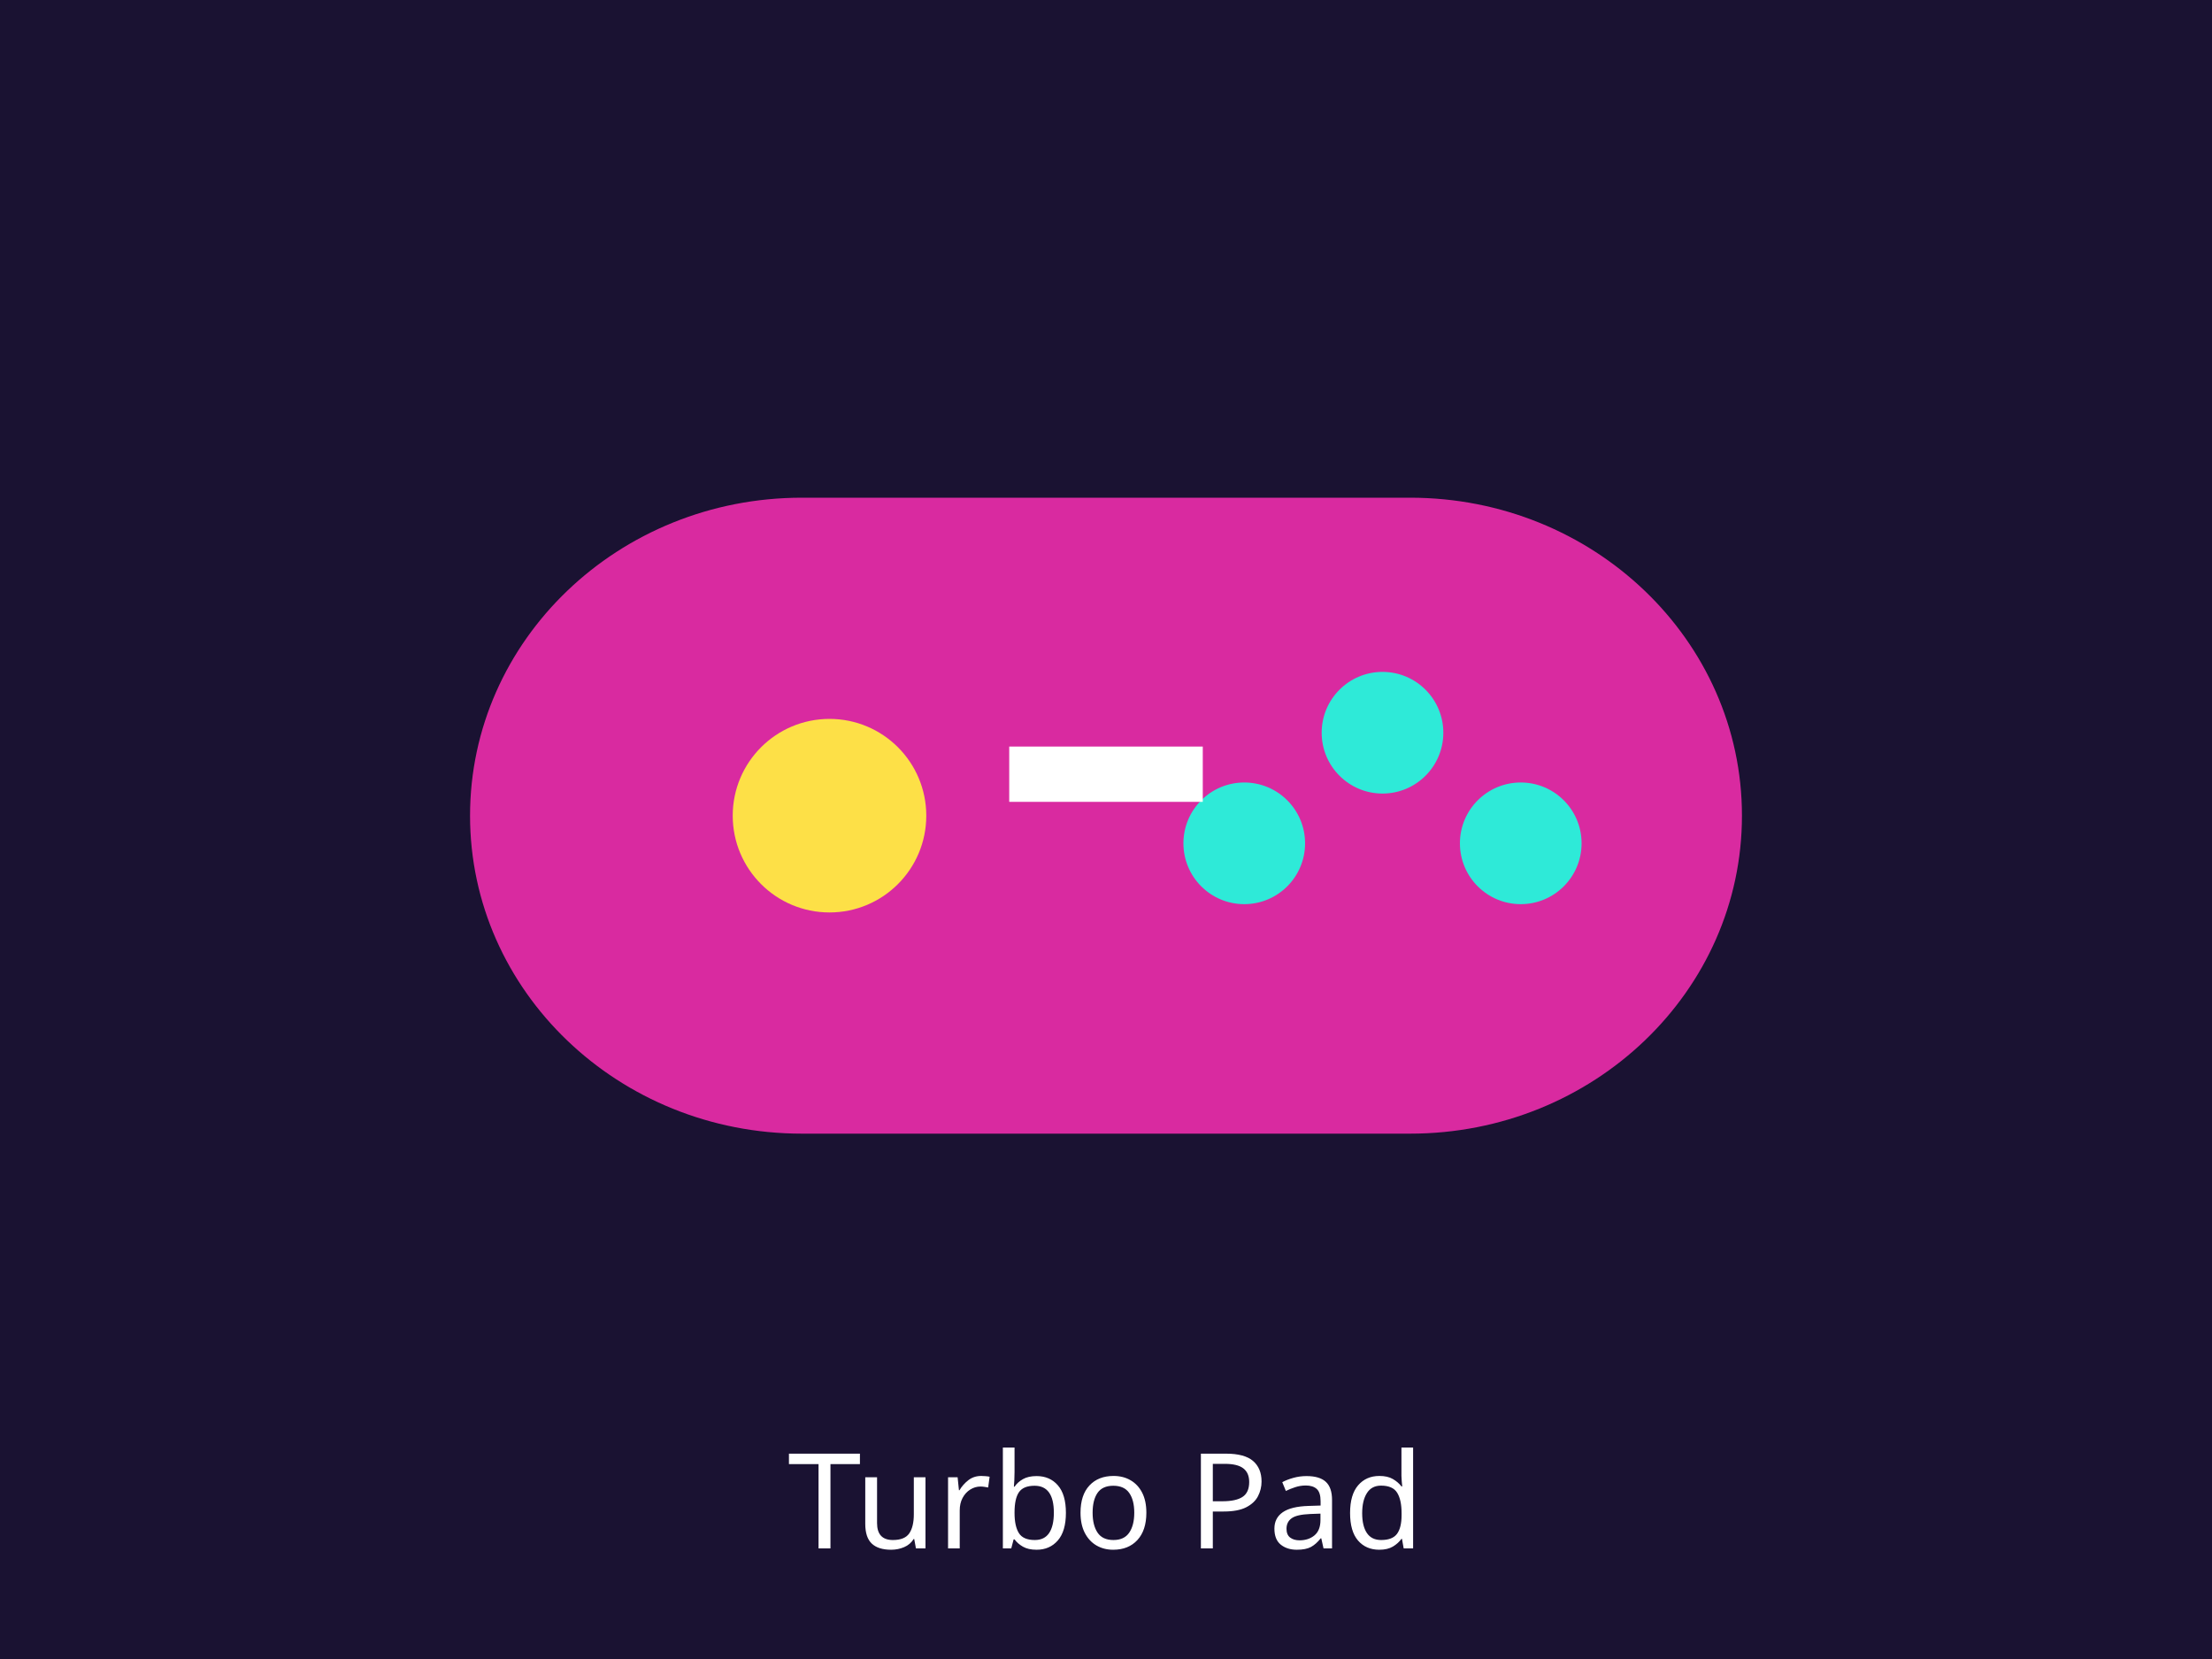
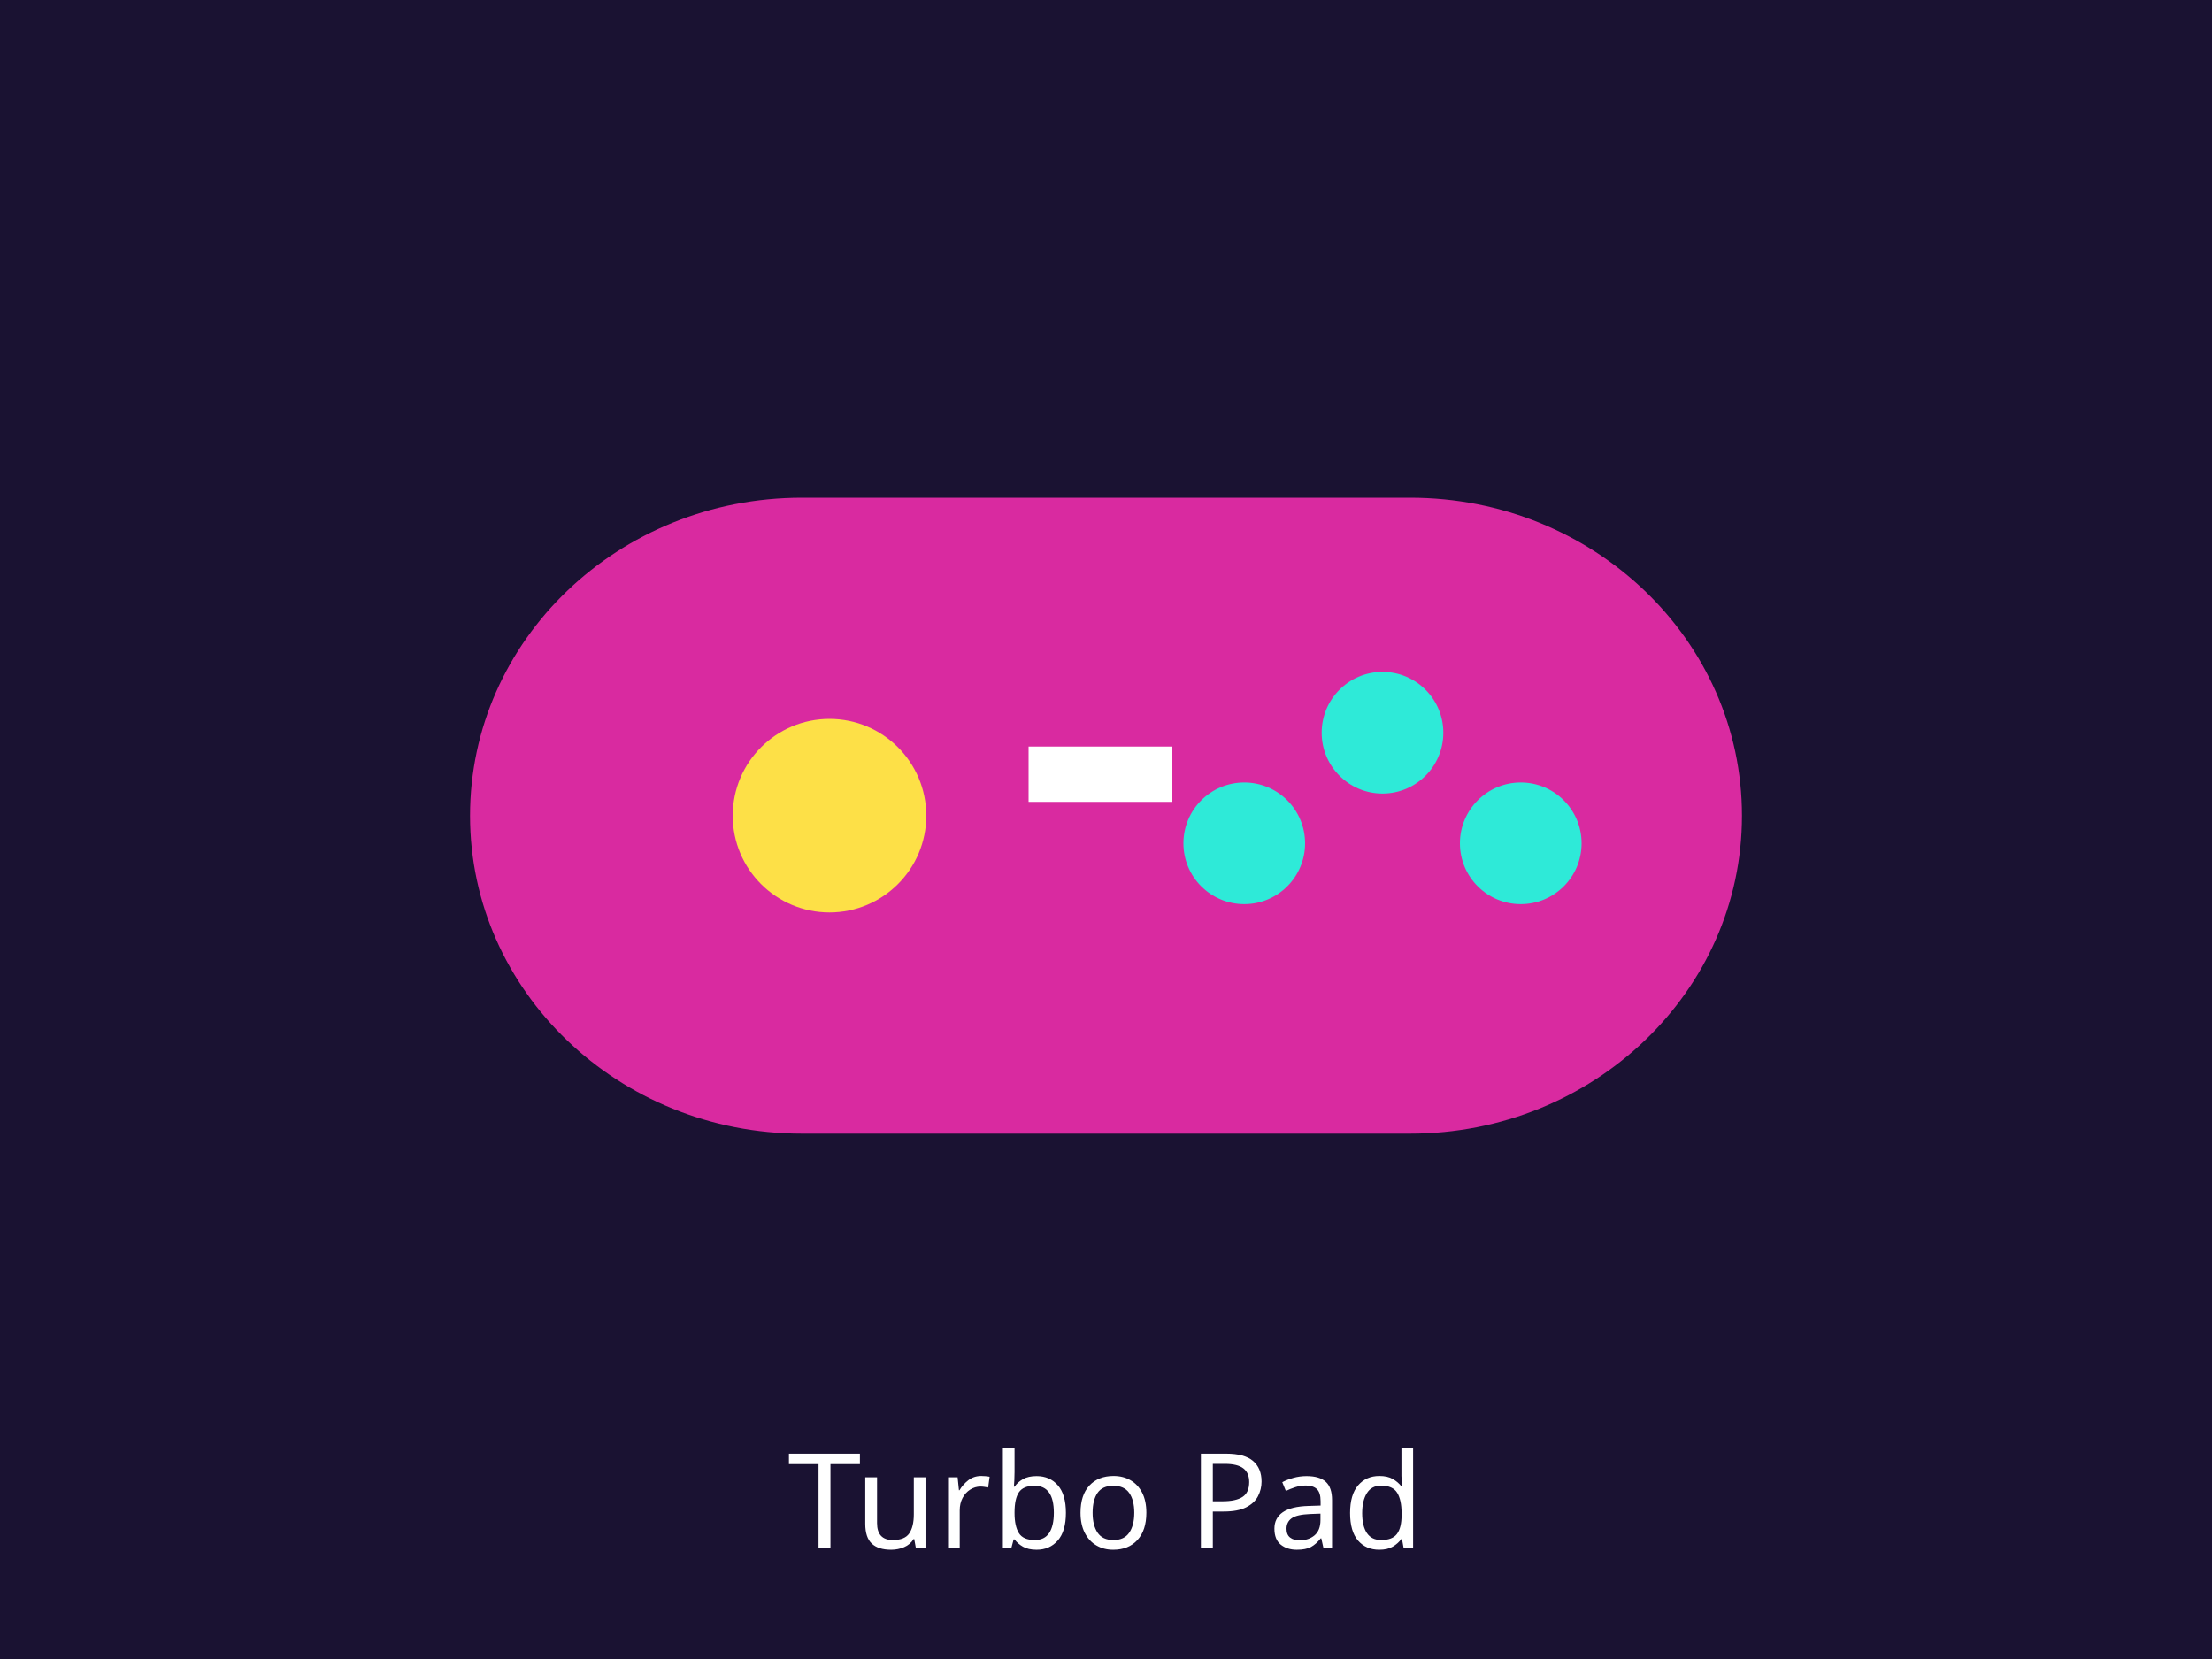
<svg xmlns="http://www.w3.org/2000/svg" width="800" height="600" viewBox="0 0 800 600">
  <rect width="800" height="600" fill="#1A1232" />
  <rect x="170" y="180" width="460" height="230" rx="120" fill="#D92AA0" />
  <circle cx="300" cy="295" r="35" fill="#FDE047" />
  <circle cx="500" cy="265" r="22" fill="#2EEAD8" />
  <circle cx="550" cy="305" r="22" fill="#2EEAD8" />
  <circle cx="450" cy="305" r="22" fill="#2EEAD8" />
-   <rect x="365" y="270" width="70" height="20" fill="#FFFFFF" />
+   <rect x="372" y="270" width="52" height="20" fill="#FFFFFF" />
  <text x="400" y="560" font-size="48" text-anchor="middle" fill="#FFFFFF" font-family="Verdana">Turbo Pad</text>
</svg>
